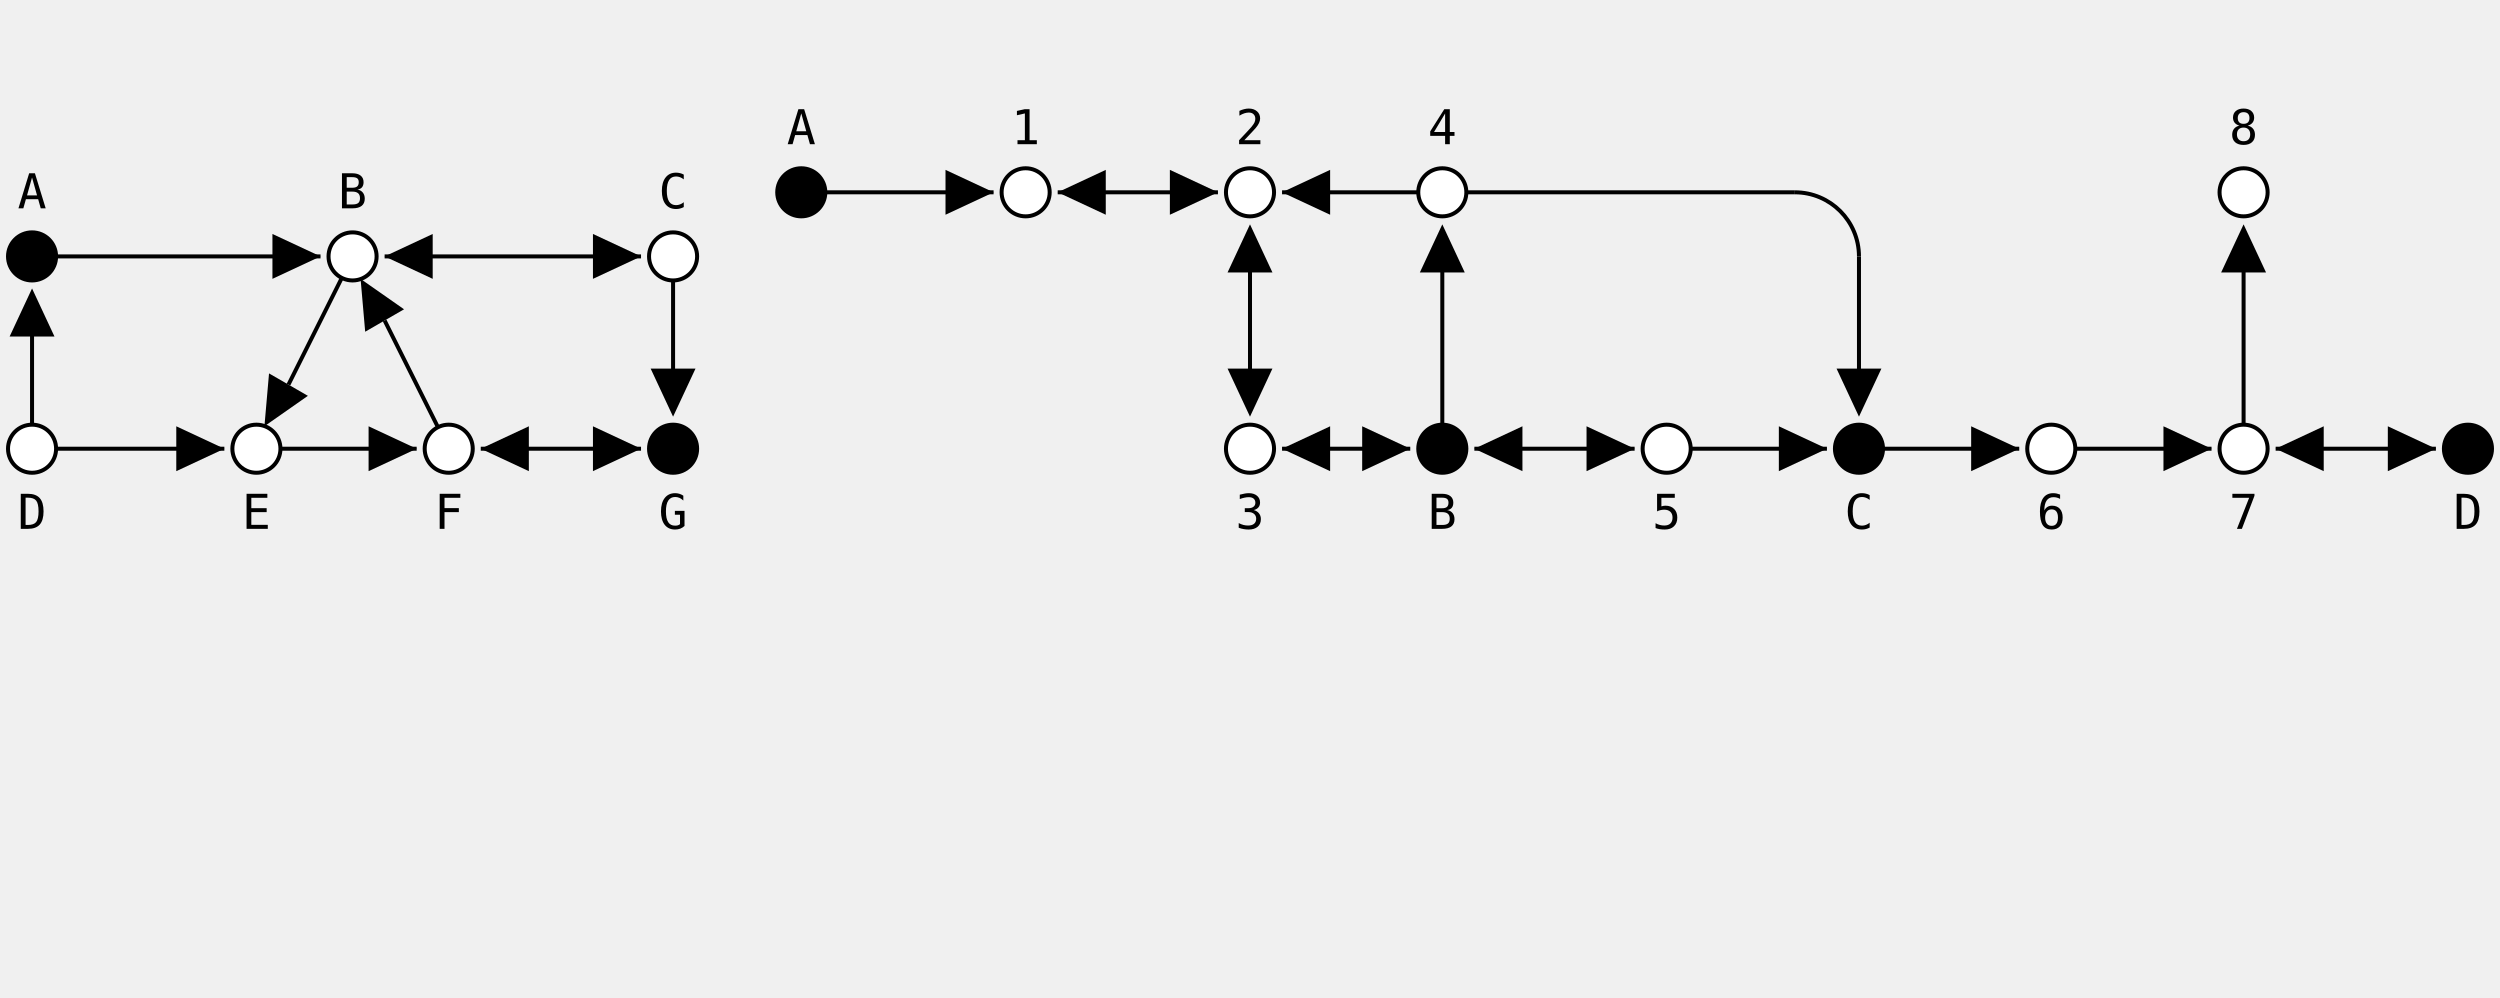
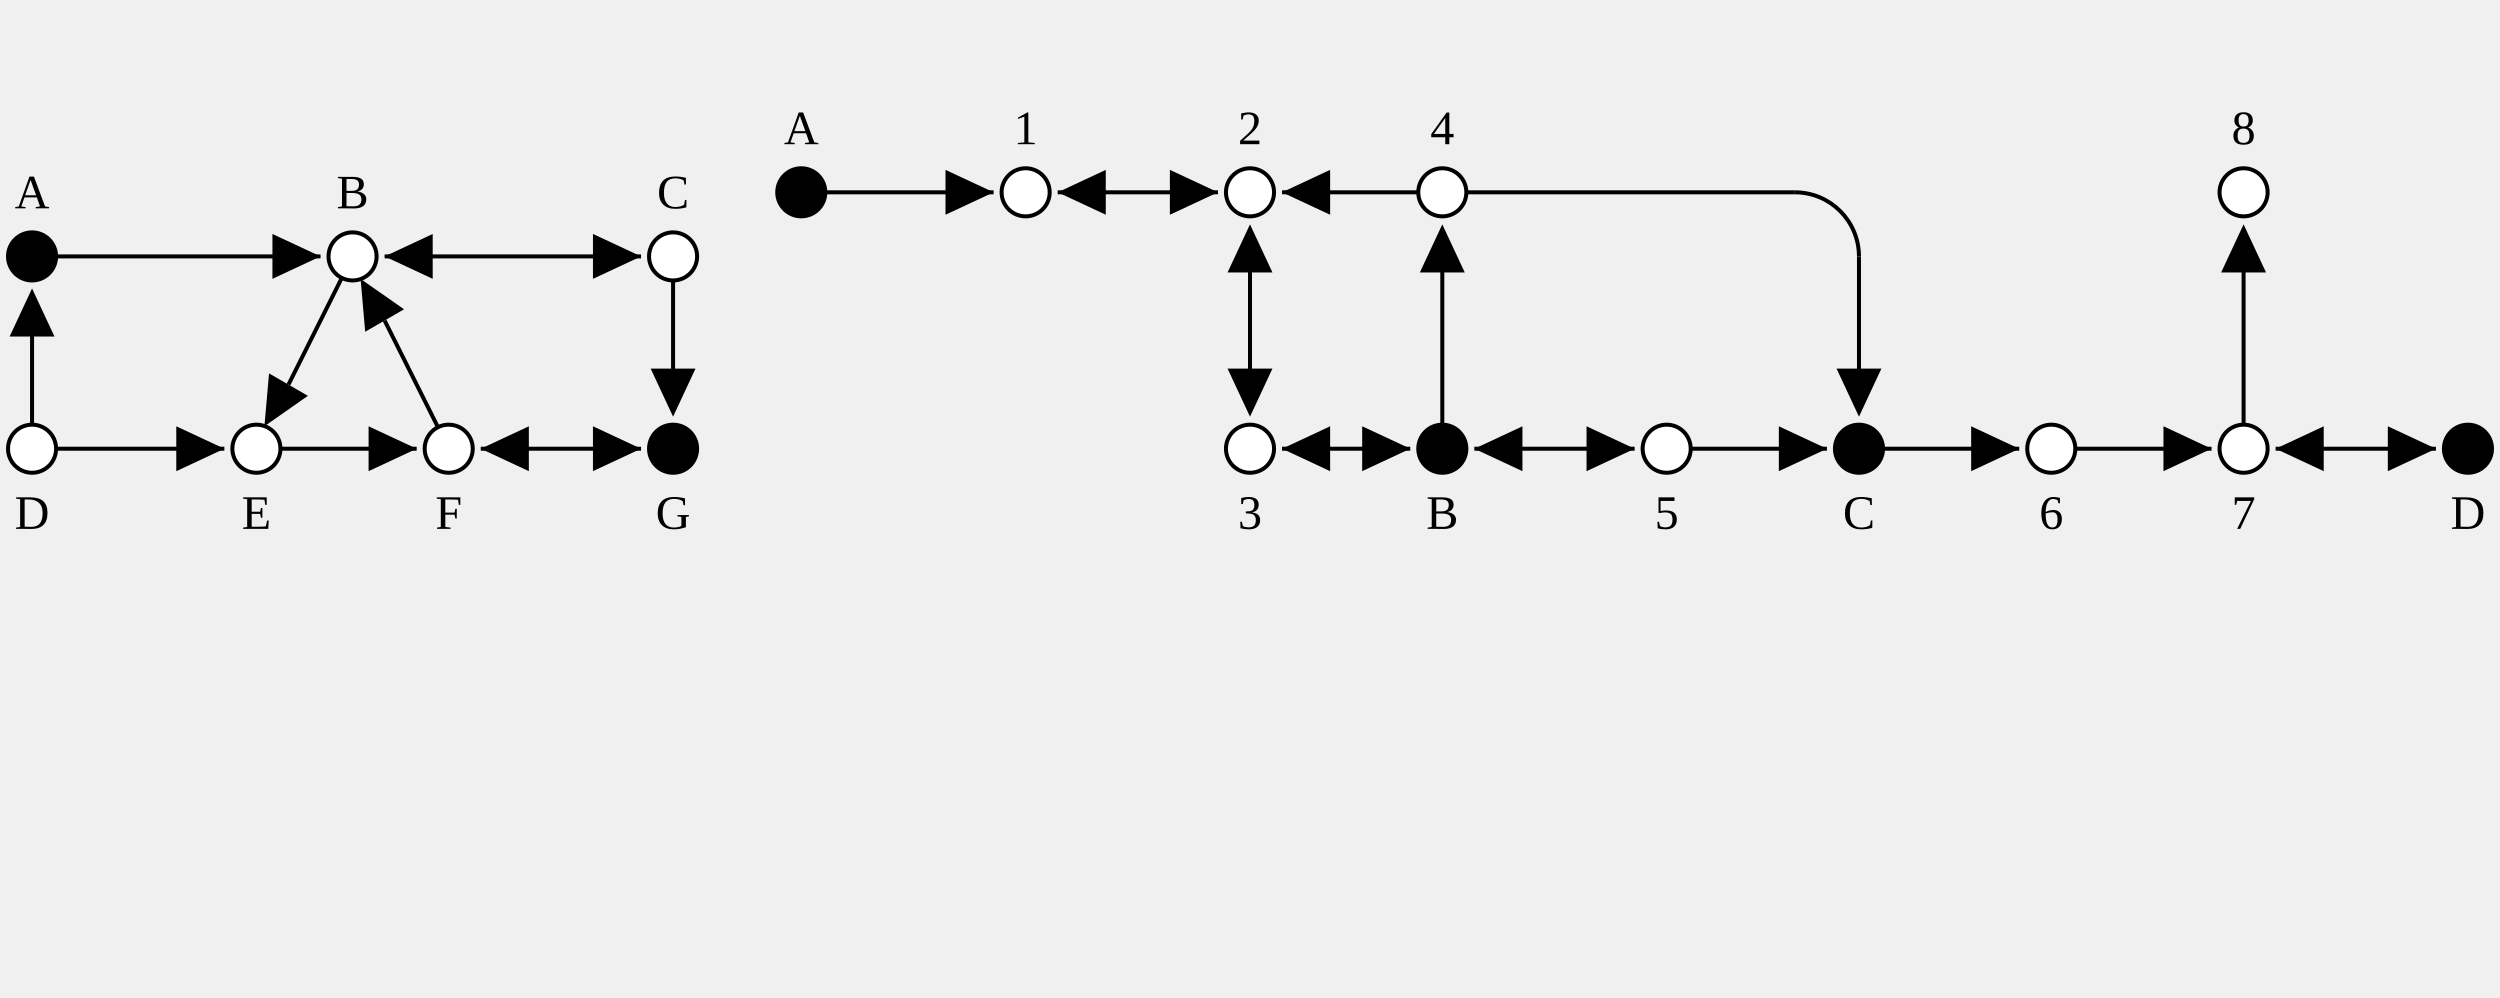
<svg xmlns="http://www.w3.org/2000/svg" class="diagram" version="1.1" height="249" width="624">
  <g transform="translate(8,16)">
-     <path d="M 192,32 L 240,32" style="fill:none;stroke:#000;" />
-     <path d="M 256,32 L 296,32" style="fill:none;stroke:#000;" />
-     <path d="M 312,32 L 352,32" style="fill:none;stroke:#000;" />
-     <path d="M 352,32 L 440,32" style="fill:none;stroke:#000;" />
-     <path d="M 0,48 L 72,48" style="fill:none;stroke:#000;" />
-     <path d="M 88,48 L 152,48" style="fill:none;stroke:#000;" />
-     <path d="M 0,96 L 48,96" style="fill:none;stroke:#000;" />
-     <path d="M 56,96 L 96,96" style="fill:none;stroke:#000;" />
-     <path d="M 112,96 L 152,96" style="fill:none;stroke:#000;" />
-     <path d="M 312,96 L 344,96" style="fill:none;stroke:#000;" />
-     <path d="M 360,96 L 400,96" style="fill:none;stroke:#000;" />
-     <path d="M 408,96 L 448,96" style="fill:none;stroke:#000;" />
-     <path d="M 456,96 L 496,96" style="fill:none;stroke:#000;" />
-     <path d="M 504,96 L 544,96" style="fill:none;stroke:#000;" />
-     <path d="M 560,96 L 600,96" style="fill:none;stroke:#000;" />
-     <path d="M 0,64 L 0,96" style="fill:none;stroke:#000;" />
-     <path d="M 160,48 L 160,80" style="fill:none;stroke:#000;" />
-     <path d="M 304,48 L 304,80" style="fill:none;stroke:#000;" />
-     <path d="M 352,48 L 352,96" style="fill:none;stroke:#000;" />
-     <path d="M 456,48 L 456,80" style="fill:none;stroke:#000;" />
-     <path d="M 552,48 L 552,96" style="fill:none;stroke:#000;" />
-     <path d="M 64,80 L 80,48" style="fill:none;stroke:#000;" />
-     <path d="M 88,64 L 104,96" style="fill:none;stroke:#000;" />
-     <polygon points="8,64 -4,58.4 -4,69.6" style="fill:#000" transform="rotate(270, 0, 64)" />
-     <polygon points="48,96 36,90.4 36,101.6" style="fill:#000" transform="rotate(0, 48, 96)" />
-     <polygon points="76,80 64,74.4 64,85.6" style="fill:#000" transform="rotate(120, 64, 80)" />
-     <polygon points="72,48 60,42.4 60,53.6" style="fill:#000" transform="rotate(0, 72, 48)" />
-     <polygon points="88,48 76,42.4 76,53.6" style="fill:#000" transform="rotate(180, 88, 48)" />
-     <polygon points="100,64 88,58.4 88,69.6" style="fill:#000" transform="rotate(240, 88, 64)" />
-     <polygon points="96,96 84,90.4 84,101.6" style="fill:#000" transform="rotate(0, 96, 96)" />
-     <polygon points="112,96 100,90.4 100,101.6" style="fill:#000" transform="rotate(180, 112, 96)" />
-     <polygon points="152,48 140,42.4 140,53.6" style="fill:#000" transform="rotate(0, 152, 48)" />
-     <polygon points="152,96 140,90.4 140,101.6" style="fill:#000" transform="rotate(0, 152, 96)" />
-     <polygon points="168,80 156,74.4 156,85.6" style="fill:#000" transform="rotate(90, 160, 80)" />
-     <polygon points="240,32 228,26.4 228,37.6" style="fill:#000" transform="rotate(0, 240, 32)" />
-     <polygon points="256,32 244,26.4 244,37.6" style="fill:#000" transform="rotate(180, 256, 32)" />
-     <polygon points="296,32 284,26.4 284,37.6" style="fill:#000" transform="rotate(0, 296, 32)" />
-     <polygon points="312,48 300,42.4 300,53.6" style="fill:#000" transform="rotate(270, 304, 48)" />
-     <polygon points="312,80 300,74.4 300,85.6" style="fill:#000" transform="rotate(90, 304, 80)" />
-     <polygon points="312,32 300,26.4 300,37.6" style="fill:#000" transform="rotate(180, 312, 32)" />
-     <polygon points="312,96 300,90.4 300,101.6" style="fill:#000" transform="rotate(180, 312, 96)" />
-     <polygon points="344,96 332,90.4 332,101.6" style="fill:#000" transform="rotate(0, 344, 96)" />
-     <polygon points="360,48 348,42.4 348,53.6" style="fill:#000" transform="rotate(270, 352, 48)" />
-     <polygon points="360,96 348,90.4 348,101.6" style="fill:#000" transform="rotate(180, 360, 96)" />
-     <polygon points="400,96 388,90.4 388,101.6" style="fill:#000" transform="rotate(0, 400, 96)" />
-     <polygon points="448,96 436,90.4 436,101.6" style="fill:#000" transform="rotate(0, 448, 96)" />
-     <polygon points="464,80 452,74.4 452,85.6" style="fill:#000" transform="rotate(90, 456, 80)" />
-     <polygon points="496,96 484,90.4 484,101.6" style="fill:#000" transform="rotate(0, 496, 96)" />
-     <polygon points="544,96 532,90.4 532,101.6" style="fill:#000" transform="rotate(0, 544, 96)" />
-     <polygon points="560,48 548,42.4 548,53.6" style="fill:#000" transform="rotate(270, 552, 48)" />
-     <polygon points="560,96 548,90.4 548,101.6" style="fill:#000" transform="rotate(180, 560, 96)" />
-     <polygon points="600,96 588,90.4 588,101.6" style="fill:#000" transform="rotate(0, 600, 96)" />
-     <path d="M 440,32 A 16,16 0 0,1 456,48" style="fill:none;stroke:#000;" />
-     <circle cx="0" cy="48" r="6" style="fill:#000;stroke:#000;" />
-     <circle cx="0" cy="96" r="6" style="fill:#fff;stroke:#000;" />
-     <circle cx="56" cy="96" r="6" style="fill:#fff;stroke:#000;" />
-     <circle cx="80" cy="48" r="6" style="fill:#fff;stroke:#000;" />
-     <circle cx="104" cy="96" r="6" style="fill:#fff;stroke:#000;" />
-     <circle cx="160" cy="48" r="6" style="fill:#fff;stroke:#000;" />
-     <circle cx="160" cy="96" r="6" style="fill:#000;stroke:#000;" />
-     <circle cx="192" cy="32" r="6" style="fill:#000;stroke:#000;" />
-     <circle cx="248" cy="32" r="6" style="fill:#fff;stroke:#000;" />
-     <circle cx="304" cy="32" r="6" style="fill:#fff;stroke:#000;" />
-     <circle cx="304" cy="96" r="6" style="fill:#fff;stroke:#000;" />
-     <circle cx="352" cy="32" r="6" style="fill:#fff;stroke:#000;" />
-     <circle cx="352" cy="96" r="6" style="fill:#000;stroke:#000;" />
-     <circle cx="408" cy="96" r="6" style="fill:#fff;stroke:#000;" />
-     <circle cx="456" cy="96" r="6" style="fill:#000;stroke:#000;" />
-     <circle cx="504" cy="96" r="6" style="fill:#fff;stroke:#000;" />
-     <circle cx="552" cy="32" r="6" style="fill:#fff;stroke:#000;" />
-     <circle cx="552" cy="96" r="6" style="fill:#fff;stroke:#000;" />
-     <circle cx="608" cy="96" r="6" style="fill:#000;stroke:#000;" />
-     <text text-anchor="middle" font-family="Menlo,Lucida Console,monospace" x="0" y="36" style="fill:#000;font-size:1em">A</text>
-     <text text-anchor="middle" font-family="Menlo,Lucida Console,monospace" x="0" y="116" style="fill:#000;font-size:1em">D</text>
-     <text text-anchor="middle" font-family="Menlo,Lucida Console,monospace" x="56" y="116" style="fill:#000;font-size:1em">E</text>
-     <text text-anchor="middle" font-family="Menlo,Lucida Console,monospace" x="80" y="36" style="fill:#000;font-size:1em">B</text>
-     <text text-anchor="middle" font-family="Menlo,Lucida Console,monospace" x="104" y="116" style="fill:#000;font-size:1em">F</text>
-     <text text-anchor="middle" font-family="Menlo,Lucida Console,monospace" x="160" y="36" style="fill:#000;font-size:1em">C</text>
-     <text text-anchor="middle" font-family="Menlo,Lucida Console,monospace" x="160" y="116" style="fill:#000;font-size:1em">G</text>
-     <text text-anchor="middle" font-family="Menlo,Lucida Console,monospace" x="192" y="20" style="fill:#000;font-size:1em">A</text>
-     <text text-anchor="middle" font-family="Menlo,Lucida Console,monospace" x="248" y="20" style="fill:#000;font-size:1em">1</text>
-     <text text-anchor="middle" font-family="Menlo,Lucida Console,monospace" x="304" y="20" style="fill:#000;font-size:1em">2</text>
-     <text text-anchor="middle" font-family="Menlo,Lucida Console,monospace" x="304" y="116" style="fill:#000;font-size:1em">3</text>
-     <text text-anchor="middle" font-family="Menlo,Lucida Console,monospace" x="352" y="20" style="fill:#000;font-size:1em">4</text>
-     <text text-anchor="middle" font-family="Menlo,Lucida Console,monospace" x="352" y="116" style="fill:#000;font-size:1em">B</text>
-     <text text-anchor="middle" font-family="Menlo,Lucida Console,monospace" x="408" y="116" style="fill:#000;font-size:1em">5</text>
-     <text text-anchor="middle" font-family="Menlo,Lucida Console,monospace" x="456" y="116" style="fill:#000;font-size:1em">C</text>
-     <text text-anchor="middle" font-family="Menlo,Lucida Console,monospace" x="504" y="116" style="fill:#000;font-size:1em">6</text>
-     <text text-anchor="middle" font-family="Menlo,Lucida Console,monospace" x="552" y="20" style="fill:#000;font-size:1em">8</text>
-     <text text-anchor="middle" font-family="Menlo,Lucida Console,monospace" x="552" y="116" style="fill:#000;font-size:1em">7</text>
-     <text text-anchor="middle" font-family="Menlo,Lucida Console,monospace" x="608" y="116" style="fill:#000;font-size:1em">D</text>
+     <path d="M 192,32 L 240,32" fill="none" stroke="currentColor" />
+     <path d="M 256,32 L 296,32" fill="none" stroke="currentColor" />
+     <path d="M 312,32 L 352,32" fill="none" stroke="currentColor" />
+     <path d="M 352,32 L 440,32" fill="none" stroke="currentColor" />
+     <path d="M 0,48 L 72,48" fill="none" stroke="currentColor" />
+     <path d="M 88,48 L 152,48" fill="none" stroke="currentColor" />
+     <path d="M 0,96 L 48,96" fill="none" stroke="currentColor" />
+     <path d="M 56,96 L 96,96" fill="none" stroke="currentColor" />
+     <path d="M 112,96 L 152,96" fill="none" stroke="currentColor" />
+     <path d="M 312,96 L 344,96" fill="none" stroke="currentColor" />
+     <path d="M 360,96 L 400,96" fill="none" stroke="currentColor" />
+     <path d="M 408,96 L 448,96" fill="none" stroke="currentColor" />
+     <path d="M 456,96 L 496,96" fill="none" stroke="currentColor" />
+     <path d="M 504,96 L 544,96" fill="none" stroke="currentColor" />
+     <path d="M 560,96 L 600,96" fill="none" stroke="currentColor" />
+     <path d="M 0,64 L 0,96" fill="none" stroke="currentColor" />
+     <path d="M 160,48 L 160,80" fill="none" stroke="currentColor" />
+     <path d="M 304,48 L 304,80" fill="none" stroke="currentColor" />
+     <path d="M 352,48 L 352,96" fill="none" stroke="currentColor" />
+     <path d="M 456,48 L 456,80" fill="none" stroke="currentColor" />
+     <path d="M 552,48 L 552,96" fill="none" stroke="currentColor" />
+     <path d="M 64,80 L 80,48" fill="none" stroke="currentColor" />
+     <path d="M 88,64 L 104,96" fill="none" stroke="currentColor" />
+     <polygon points="8,64 -4,58.4 -4,69.6" fill="currentColor" transform="rotate(270, 0, 64)" />
+     <polygon points="48,96 36,90.4 36,101.6" fill="currentColor" transform="rotate(0, 48, 96)" />
+     <polygon points="76,80 64,74.4 64,85.6" fill="currentColor" transform="rotate(120, 64, 80)" />
+     <polygon points="72,48 60,42.4 60,53.6" fill="currentColor" transform="rotate(0, 72, 48)" />
+     <polygon points="88,48 76,42.4 76,53.6" fill="currentColor" transform="rotate(180, 88, 48)" />
+     <polygon points="100,64 88,58.4 88,69.6" fill="currentColor" transform="rotate(240, 88, 64)" />
+     <polygon points="96,96 84,90.4 84,101.6" fill="currentColor" transform="rotate(0, 96, 96)" />
+     <polygon points="112,96 100,90.4 100,101.6" fill="currentColor" transform="rotate(180, 112, 96)" />
+     <polygon points="152,48 140,42.4 140,53.6" fill="currentColor" transform="rotate(0, 152, 48)" />
+     <polygon points="152,96 140,90.4 140,101.6" fill="currentColor" transform="rotate(0, 152, 96)" />
+     <polygon points="168,80 156,74.4 156,85.6" fill="currentColor" transform="rotate(90, 160, 80)" />
+     <polygon points="240,32 228,26.4 228,37.6" fill="currentColor" transform="rotate(0, 240, 32)" />
+     <polygon points="256,32 244,26.4 244,37.6" fill="currentColor" transform="rotate(180, 256, 32)" />
+     <polygon points="296,32 284,26.4 284,37.6" fill="currentColor" transform="rotate(0, 296, 32)" />
+     <polygon points="312,48 300,42.4 300,53.6" fill="currentColor" transform="rotate(270, 304, 48)" />
+     <polygon points="312,80 300,74.4 300,85.6" fill="currentColor" transform="rotate(90, 304, 80)" />
+     <polygon points="312,32 300,26.4 300,37.6" fill="currentColor" transform="rotate(180, 312, 32)" />
+     <polygon points="312,96 300,90.4 300,101.6" fill="currentColor" transform="rotate(180, 312, 96)" />
+     <polygon points="344,96 332,90.4 332,101.6" fill="currentColor" transform="rotate(0, 344, 96)" />
+     <polygon points="360,48 348,42.4 348,53.6" fill="currentColor" transform="rotate(270, 352, 48)" />
+     <polygon points="360,96 348,90.4 348,101.6" fill="currentColor" transform="rotate(180, 360, 96)" />
+     <polygon points="400,96 388,90.4 388,101.6" fill="currentColor" transform="rotate(0, 400, 96)" />
+     <polygon points="448,96 436,90.4 436,101.6" fill="currentColor" transform="rotate(0, 448, 96)" />
+     <polygon points="464,80 452,74.4 452,85.6" fill="currentColor" transform="rotate(90, 456, 80)" />
+     <polygon points="496,96 484,90.4 484,101.6" fill="currentColor" transform="rotate(0, 496, 96)" />
+     <polygon points="544,96 532,90.4 532,101.6" fill="currentColor" transform="rotate(0, 544, 96)" />
+     <polygon points="560,48 548,42.4 548,53.6" fill="currentColor" transform="rotate(270, 552, 48)" />
+     <polygon points="560,96 548,90.4 548,101.6" fill="currentColor" transform="rotate(180, 560, 96)" />
+     <polygon points="600,96 588,90.4 588,101.6" fill="currentColor" transform="rotate(0, 600, 96)" />
+     <path d="M 440,32 A 16,16 0 0,1 456,48" fill="none" stroke="currentColor" />
+     <circle cx="0" cy="48" r="6" stroke="currentColor" fill="currentColor" />
+     <circle cx="0" cy="96" r="6" stroke="currentColor" fill="#fff" />
+     <circle cx="56" cy="96" r="6" stroke="currentColor" fill="#fff" />
+     <circle cx="80" cy="48" r="6" stroke="currentColor" fill="#fff" />
+     <circle cx="104" cy="96" r="6" stroke="currentColor" fill="#fff" />
+     <circle cx="160" cy="48" r="6" stroke="currentColor" fill="#fff" />
+     <circle cx="160" cy="96" r="6" stroke="currentColor" fill="currentColor" />
+     <circle cx="192" cy="32" r="6" stroke="currentColor" fill="currentColor" />
+     <circle cx="248" cy="32" r="6" stroke="currentColor" fill="#fff" />
+     <circle cx="304" cy="32" r="6" stroke="currentColor" fill="#fff" />
+     <circle cx="304" cy="96" r="6" stroke="currentColor" fill="#fff" />
+     <circle cx="352" cy="32" r="6" stroke="currentColor" fill="#fff" />
+     <circle cx="352" cy="96" r="6" stroke="currentColor" fill="currentColor" />
+     <circle cx="408" cy="96" r="6" stroke="currentColor" fill="#fff" />
+     <circle cx="456" cy="96" r="6" stroke="currentColor" fill="currentColor" />
+     <circle cx="504" cy="96" r="6" stroke="currentColor" fill="#fff" />
+     <circle cx="552" cy="32" r="6" stroke="currentColor" fill="#fff" />
+     <circle cx="552" cy="96" r="6" stroke="currentColor" fill="#fff" />
+     <circle cx="608" cy="96" r="6" stroke="currentColor" fill="currentColor" />
+     <text text-anchor="middle" x="0" y="36" fill="currentColor" style="font-size:1em">A</text>
+     <text text-anchor="middle" x="0" y="116" fill="currentColor" style="font-size:1em">D</text>
+     <text text-anchor="middle" x="56" y="116" fill="currentColor" style="font-size:1em">E</text>
+     <text text-anchor="middle" x="80" y="36" fill="currentColor" style="font-size:1em">B</text>
+     <text text-anchor="middle" x="104" y="116" fill="currentColor" style="font-size:1em">F</text>
+     <text text-anchor="middle" x="160" y="36" fill="currentColor" style="font-size:1em">C</text>
+     <text text-anchor="middle" x="160" y="116" fill="currentColor" style="font-size:1em">G</text>
+     <text text-anchor="middle" x="192" y="20" fill="currentColor" style="font-size:1em">A</text>
+     <text text-anchor="middle" x="248" y="20" fill="currentColor" style="font-size:1em">1</text>
+     <text text-anchor="middle" x="304" y="20" fill="currentColor" style="font-size:1em">2</text>
+     <text text-anchor="middle" x="304" y="116" fill="currentColor" style="font-size:1em">3</text>
+     <text text-anchor="middle" x="352" y="20" fill="currentColor" style="font-size:1em">4</text>
+     <text text-anchor="middle" x="352" y="116" fill="currentColor" style="font-size:1em">B</text>
+     <text text-anchor="middle" x="408" y="116" fill="currentColor" style="font-size:1em">5</text>
+     <text text-anchor="middle" x="456" y="116" fill="currentColor" style="font-size:1em">C</text>
+     <text text-anchor="middle" x="504" y="116" fill="currentColor" style="font-size:1em">6</text>
+     <text text-anchor="middle" x="552" y="20" fill="currentColor" style="font-size:1em">8</text>
+     <text text-anchor="middle" x="552" y="116" fill="currentColor" style="font-size:1em">7</text>
+     <text text-anchor="middle" x="608" y="116" fill="currentColor" style="font-size:1em">D</text>
  </g>
</svg>
